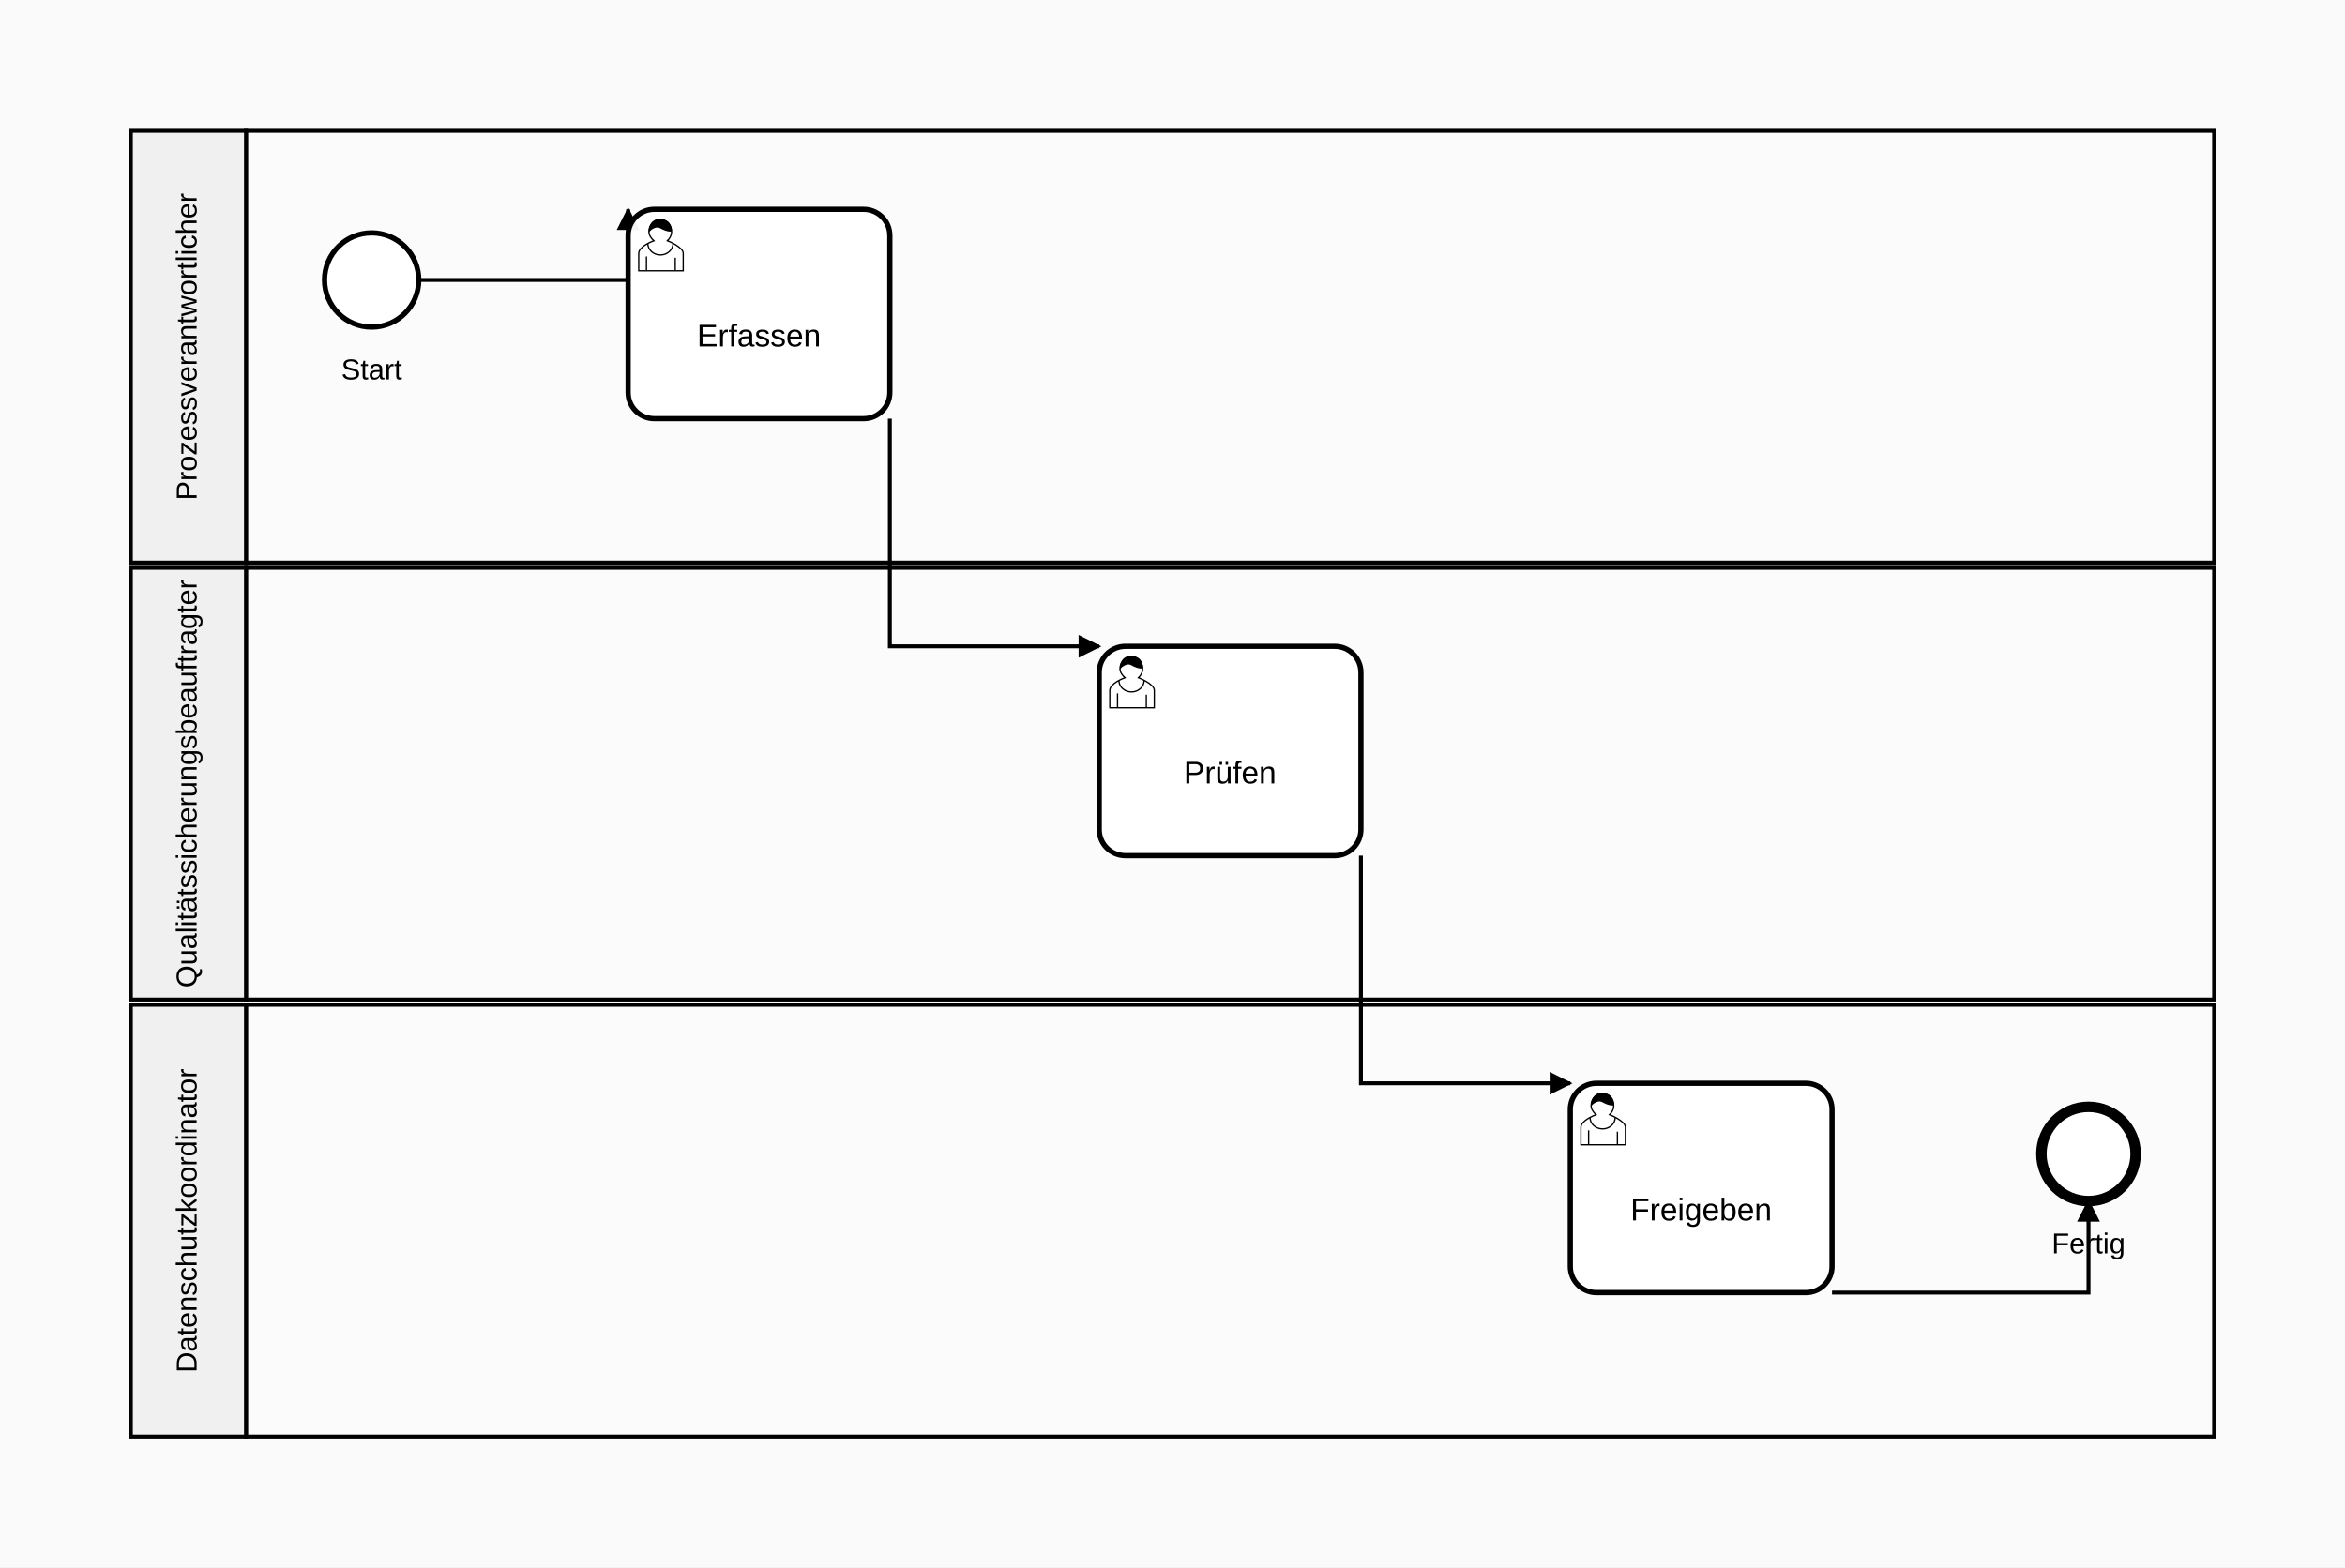
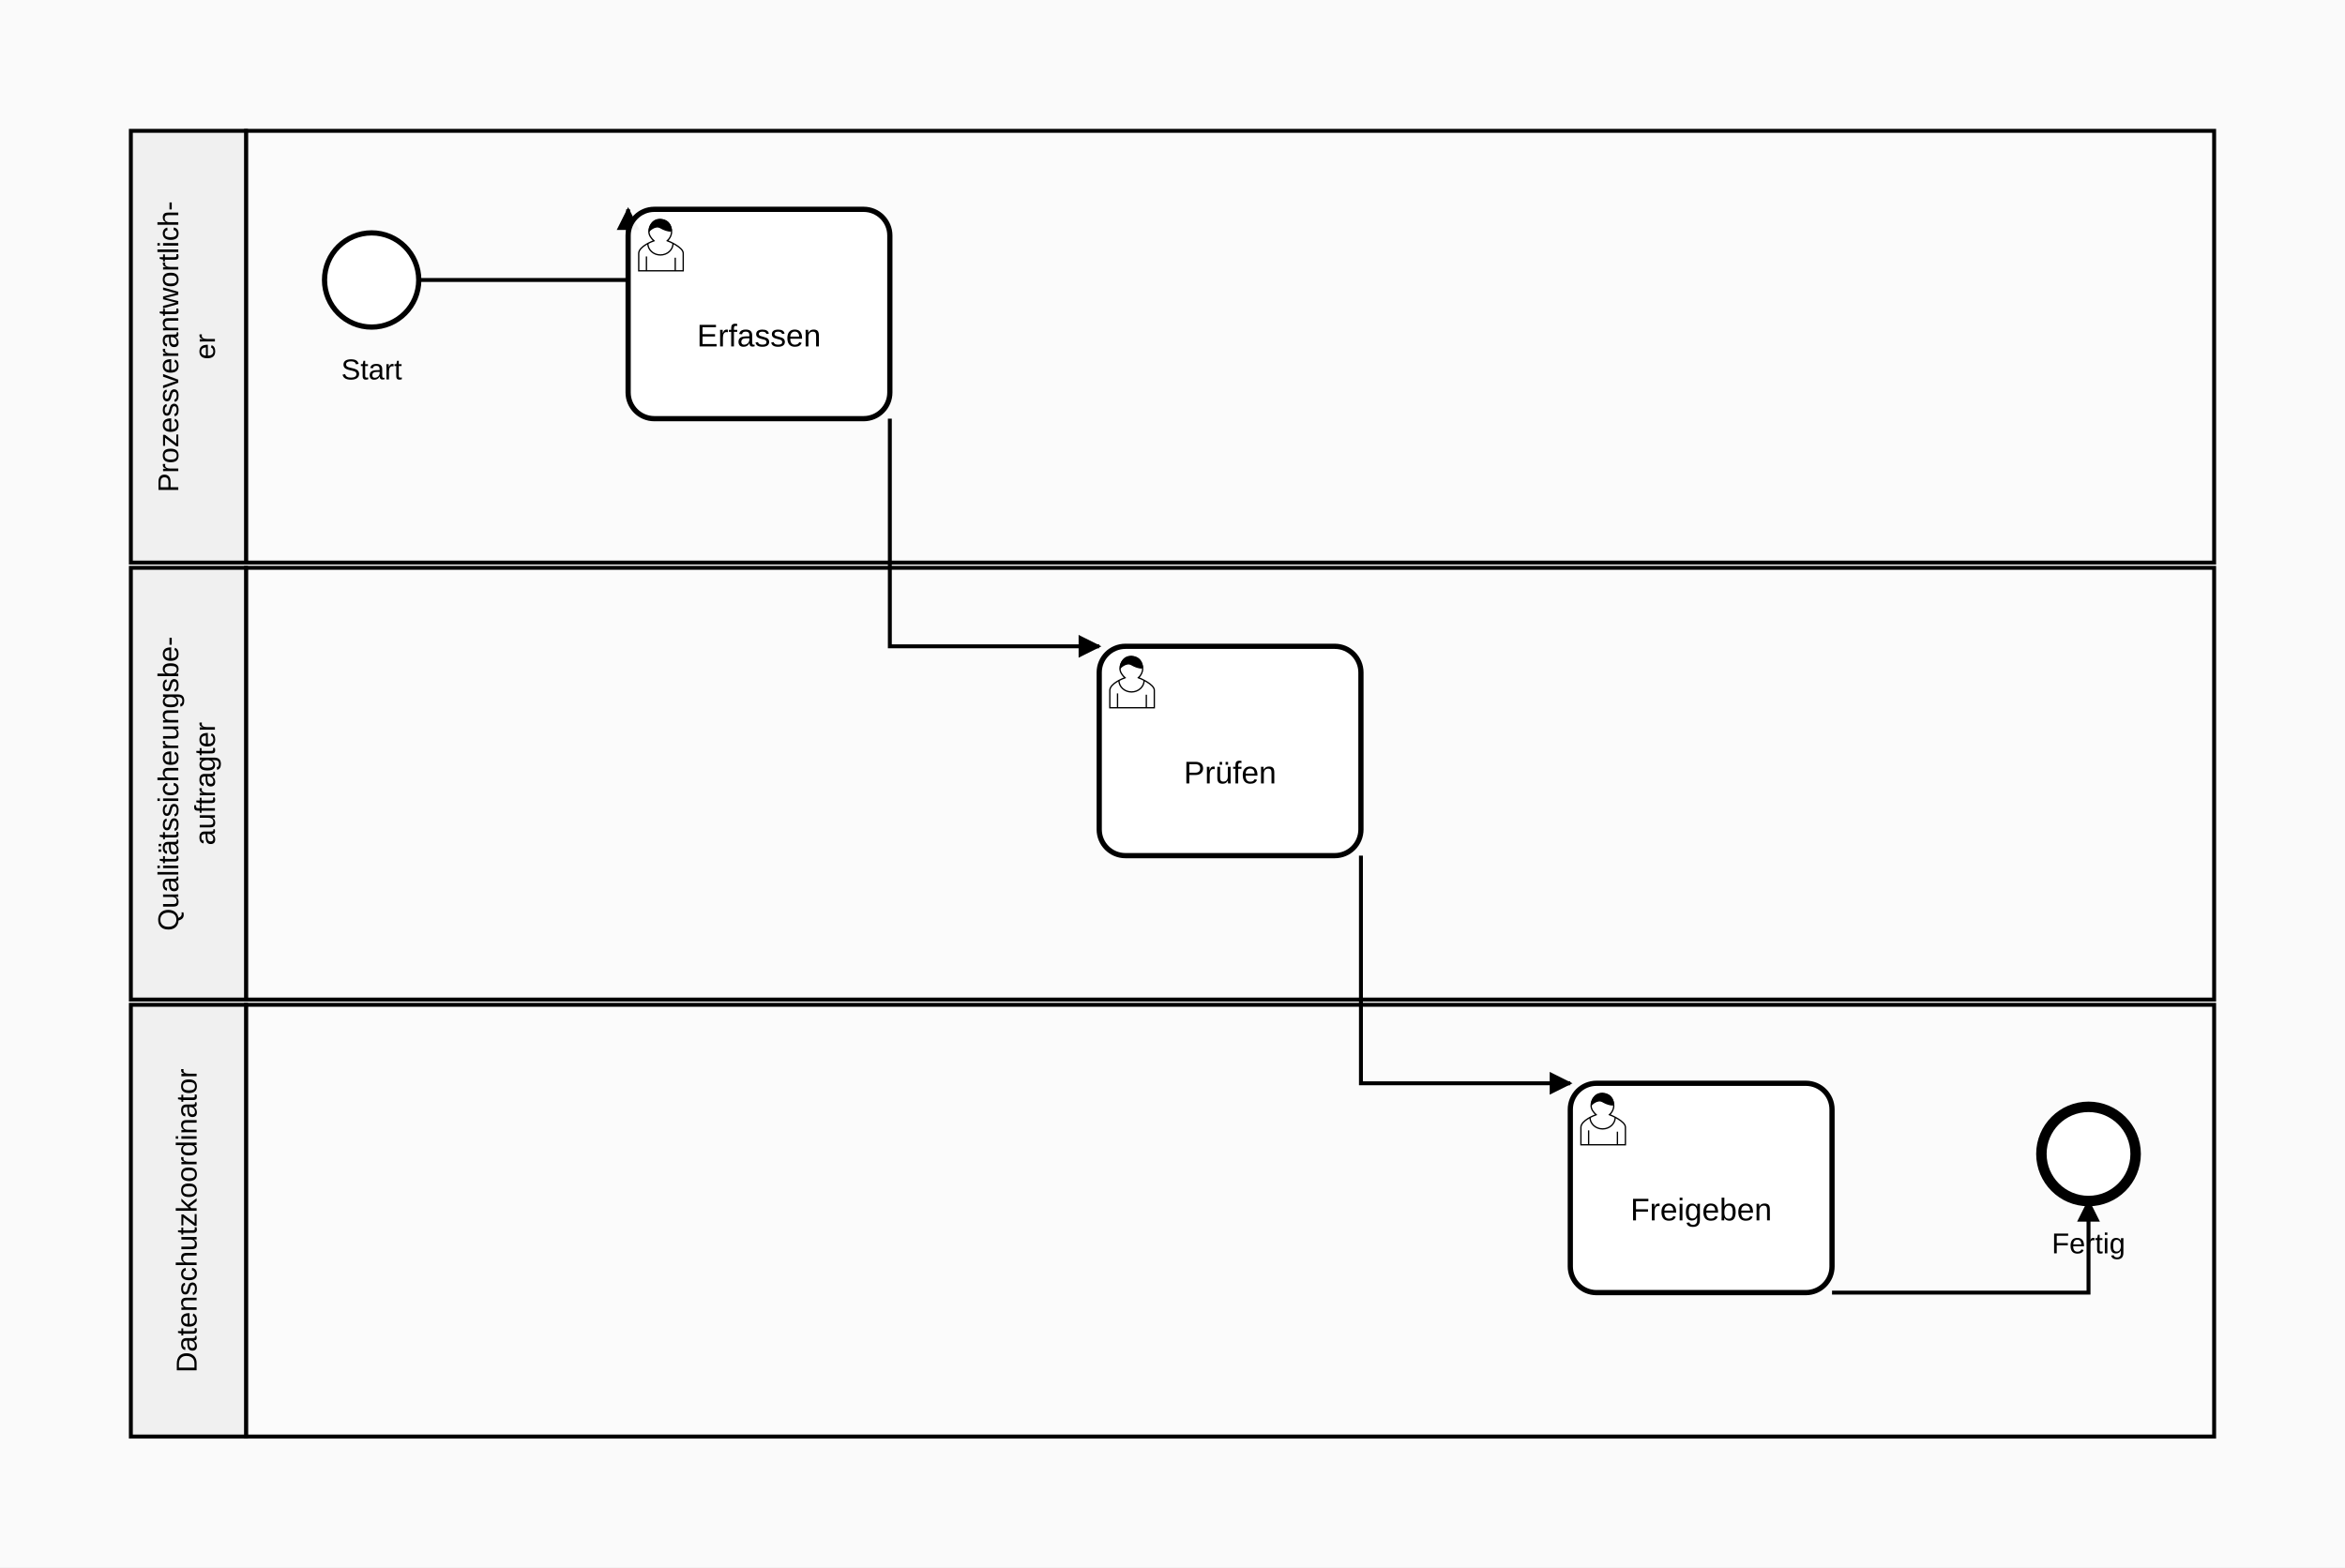
<svg xmlns="http://www.w3.org/2000/svg" width="896" height="599" viewBox="0 0 896 599" font-family="Arial, sans-serif">
  <defs>
    <marker id="seq-end" viewBox="0 0 20 20" refX="11" refY="10" markerWidth="10" markerHeight="10" orient="auto">
      <path d="M 1 5 L 11 10 L 1 15 Z" fill="#000000" stroke="#000000" stroke-width="1" />
    </marker>
    <marker id="seq-default-src" viewBox="0 0 20 20" refX="6" refY="10" markerWidth="10" markerHeight="10" orient="auto">
      <path d="M 6 3 L 10 17" stroke="#000000" stroke-width="1.5" />
    </marker>
    <marker id="seq-conditional-src" viewBox="0 0 20 20" refX="1" refY="10" markerWidth="12" markerHeight="12" orient="auto">
      <path d="M 1 10 L 8 6 L 15 10 L 8 14 Z" fill="#ffffff" stroke="#000000" stroke-width="1" />
    </marker>
    <marker id="msg-start" viewBox="0 0 20 20" refX="6" refY="6" markerWidth="20" markerHeight="20" orient="auto">
      <circle cx="6" cy="6" r="3.5" fill="#ffffff" stroke="#000000" stroke-width="1" />
    </marker>
    <marker id="msg-end" viewBox="0 0 20 20" refX="8.5" refY="5" markerWidth="20" markerHeight="20" orient="auto">
      <path d="m 1 5 l 0 -3 l 7 3 l -7 3 z" fill="#ffffff" stroke="#000000" stroke-width="1" stroke-linecap="butt" />
    </marker>
    <marker id="assoc-end" viewBox="0 0 20 20" refX="11" refY="10" markerWidth="10" markerHeight="10" orient="auto">
      <path d="M 1 5 L 11 10 L 1 15" fill="none" stroke="#000000" stroke-width="1.5" />
    </marker>
  </defs>
  <rect width="896" height="599" fill="#fafafa" />
  <rect x="94" y="50" width="752" height="165" fill="#ffffff" fill-opacity="0.25" stroke="#000000" stroke-width="1.5" />
  <rect x="50" y="50" width="44" height="165" fill="#f0f0f0" stroke="#000000" stroke-width="1.5" />
-   <text x="72" y="132.5" text-anchor="middle" dominant-baseline="middle" font-size="11" fill="#000000" transform="rotate(-90,72,132.5)">Prozessverantwortlicher</text>
+   <text x="72" y="125.5" text-anchor="middle" dominant-baseline="middle" font-size="11" fill="#000000" transform="rotate(-90,72,132.5)">Prozessverantwortlich-</text>
+   <text x="72" y="139.5" text-anchor="middle" dominant-baseline="middle" font-size="11" fill="#000000" transform="rotate(-90,72,132.5)">er</text>
  <rect x="94" y="217" width="752" height="165" fill="#ffffff" fill-opacity="0.25" stroke="#000000" stroke-width="1.5" />
  <rect x="50" y="217" width="44" height="165" fill="#f0f0f0" stroke="#000000" stroke-width="1.5" />
-   <text x="72" y="299.5" text-anchor="middle" dominant-baseline="middle" font-size="11" fill="#000000" transform="rotate(-90,72,299.5)">Qualitätssicherungsbeauftragter</text>
+   <text x="72" y="292.5" text-anchor="middle" dominant-baseline="middle" font-size="11" fill="#000000" transform="rotate(-90,72,299.5)">Qualitätssicherungsbe-</text>
+   <text x="72" y="306.5" text-anchor="middle" dominant-baseline="middle" font-size="11" fill="#000000" transform="rotate(-90,72,299.5)">auftragter</text>
  <rect x="94" y="384" width="752" height="165" fill="#ffffff" fill-opacity="0.25" stroke="#000000" stroke-width="1.5" />
  <rect x="50" y="384" width="44" height="165" fill="#f0f0f0" stroke="#000000" stroke-width="1.5" />
  <text x="72" y="466.5" text-anchor="middle" dominant-baseline="middle" font-size="11" fill="#000000" transform="rotate(-90,72,466.5)">Datenschutzkoordinator</text>
  <path d="M 160 107 L 240 107 L 240 80" stroke="#000000" stroke-width="1.5" fill="none" marker-end="url(#seq-end)" />
  <path d="M 340 160 L 340 247 L 420 247" stroke="#000000" stroke-width="1.5" fill="none" marker-end="url(#seq-end)" />
  <path d="M 520 327 L 520 414 L 600 414" stroke="#000000" stroke-width="1.5" fill="none" marker-end="url(#seq-end)" />
  <path d="M 700 494 L 798 494 L 798 459" stroke="#000000" stroke-width="1.5" fill="none" marker-end="url(#seq-end)" />
  <circle cx="142" cy="107" r="18" fill="#ffffff" fill-opacity="0.95" stroke="#000000" stroke-width="2" />
  <text x="142" y="145" text-anchor="middle" font-size="11" fill="#000000">Start</text>
  <rect x="240" y="80" width="100" height="80" rx="10" ry="10" fill="#ffffff" fill-opacity="0.95" stroke="#000000" stroke-width="2" />
  <g>
    <path d="m 255,92 c 0.909,-0.845 1.594,-2.049 1.594,-3.385 0,-2.554 -1.805,-4.622 -4.357,-4.622 -2.552,0 -4.288,2.068 -4.288,4.622 0,1.348 0.974,2.562 1.896,3.405 -0.529,0.187 -5.669,2.097 -5.794,4.756 v 6.718 h 17 v -6.718 c 0,-2.298 -5.528,-4.595 -6.051,-4.776 z m -8,6 l 0,5.5 m 11,0 l 0,-5" fill="#ffffff" stroke="#000000" stroke-width="0.5" />
    <path d="m 257.162,93.009 c 0,2.447 -2.158,4.431 -4.821,4.431 -2.665,0 -4.822,-1.981 -4.822,-4.431" fill="none" stroke="#000000" stroke-width="0.5" />
    <path d="m 248.1,88.2 c 0,0 2.251,-2.358 4.274,-1.177 2.024,1.181 4.221,1.537 4.124,0.965 -0.098,-0.57 -0.117,-3.791 -4.191,-4.136 -3.575,0.001 -4.208,3.367 -4.207,4.348 z" fill="#000000" stroke="#000000" stroke-width="0.5" />
  </g>
  <text x="290" y="129" text-anchor="middle" dominant-baseline="middle" font-size="12" fill="#000000">Erfassen</text>
  <rect x="420" y="247" width="100" height="80" rx="10" ry="10" fill="#ffffff" fill-opacity="0.95" stroke="#000000" stroke-width="2" />
  <g>
    <path d="m 435,259 c 0.909,-0.845 1.594,-2.049 1.594,-3.385 0,-2.554 -1.805,-4.622 -4.357,-4.622 -2.552,0 -4.288,2.068 -4.288,4.622 0,1.348 0.974,2.562 1.896,3.405 -0.529,0.187 -5.669,2.097 -5.794,4.756 v 6.718 h 17 v -6.718 c 0,-2.298 -5.528,-4.595 -6.051,-4.776 z m -8,6 l 0,5.5 m 11,0 l 0,-5" fill="#ffffff" stroke="#000000" stroke-width="0.5" />
    <path d="m 437.162,260.009 c 0,2.447 -2.158,4.431 -4.821,4.431 -2.665,0 -4.822,-1.981 -4.822,-4.431" fill="none" stroke="#000000" stroke-width="0.5" />
    <path d="m 428.1,255.2 c 0,0 2.251,-2.358 4.274,-1.177 2.024,1.181 4.221,1.537 4.124,0.965 -0.098,-0.57 -0.117,-3.791 -4.191,-4.136 -3.575,0.001 -4.208,3.367 -4.207,4.348 z" fill="#000000" stroke="#000000" stroke-width="0.5" />
  </g>
  <text x="470" y="296" text-anchor="middle" dominant-baseline="middle" font-size="12" fill="#000000">Prüfen</text>
  <rect x="600" y="414" width="100" height="80" rx="10" ry="10" fill="#ffffff" fill-opacity="0.95" stroke="#000000" stroke-width="2" />
  <g>
    <path d="m 615,426 c 0.909,-0.845 1.594,-2.049 1.594,-3.385 0,-2.554 -1.805,-4.622 -4.357,-4.622 -2.552,0 -4.288,2.068 -4.288,4.622 0,1.348 0.974,2.562 1.896,3.405 -0.529,0.187 -5.669,2.097 -5.794,4.756 v 6.718 h 17 v -6.718 c 0,-2.298 -5.528,-4.595 -6.051,-4.776 z m -8,6 l 0,5.5 m 11,0 l 0,-5" fill="#ffffff" stroke="#000000" stroke-width="0.5" />
    <path d="m 617.162,427.009 c 0,2.447 -2.158,4.431 -4.821,4.431 -2.665,0 -4.822,-1.981 -4.822,-4.431" fill="none" stroke="#000000" stroke-width="0.5" />
    <path d="m 608.1,422.2 c 0,0 2.251,-2.358 4.274,-1.177 2.024,1.181 4.221,1.537 4.124,0.965 -0.098,-0.57 -0.117,-3.791 -4.191,-4.136 -3.575,0.001 -4.208,3.367 -4.207,4.348 z" fill="#000000" stroke="#000000" stroke-width="0.5" />
  </g>
  <text x="650" y="463" text-anchor="middle" dominant-baseline="middle" font-size="12" fill="#000000">Freigeben</text>
  <circle cx="798" cy="441" r="18" fill="#ffffff" fill-opacity="0.95" stroke="#000000" stroke-width="4" />
  <text x="798" y="479" text-anchor="middle" font-size="11" fill="#000000">Fertig</text>
</svg>
